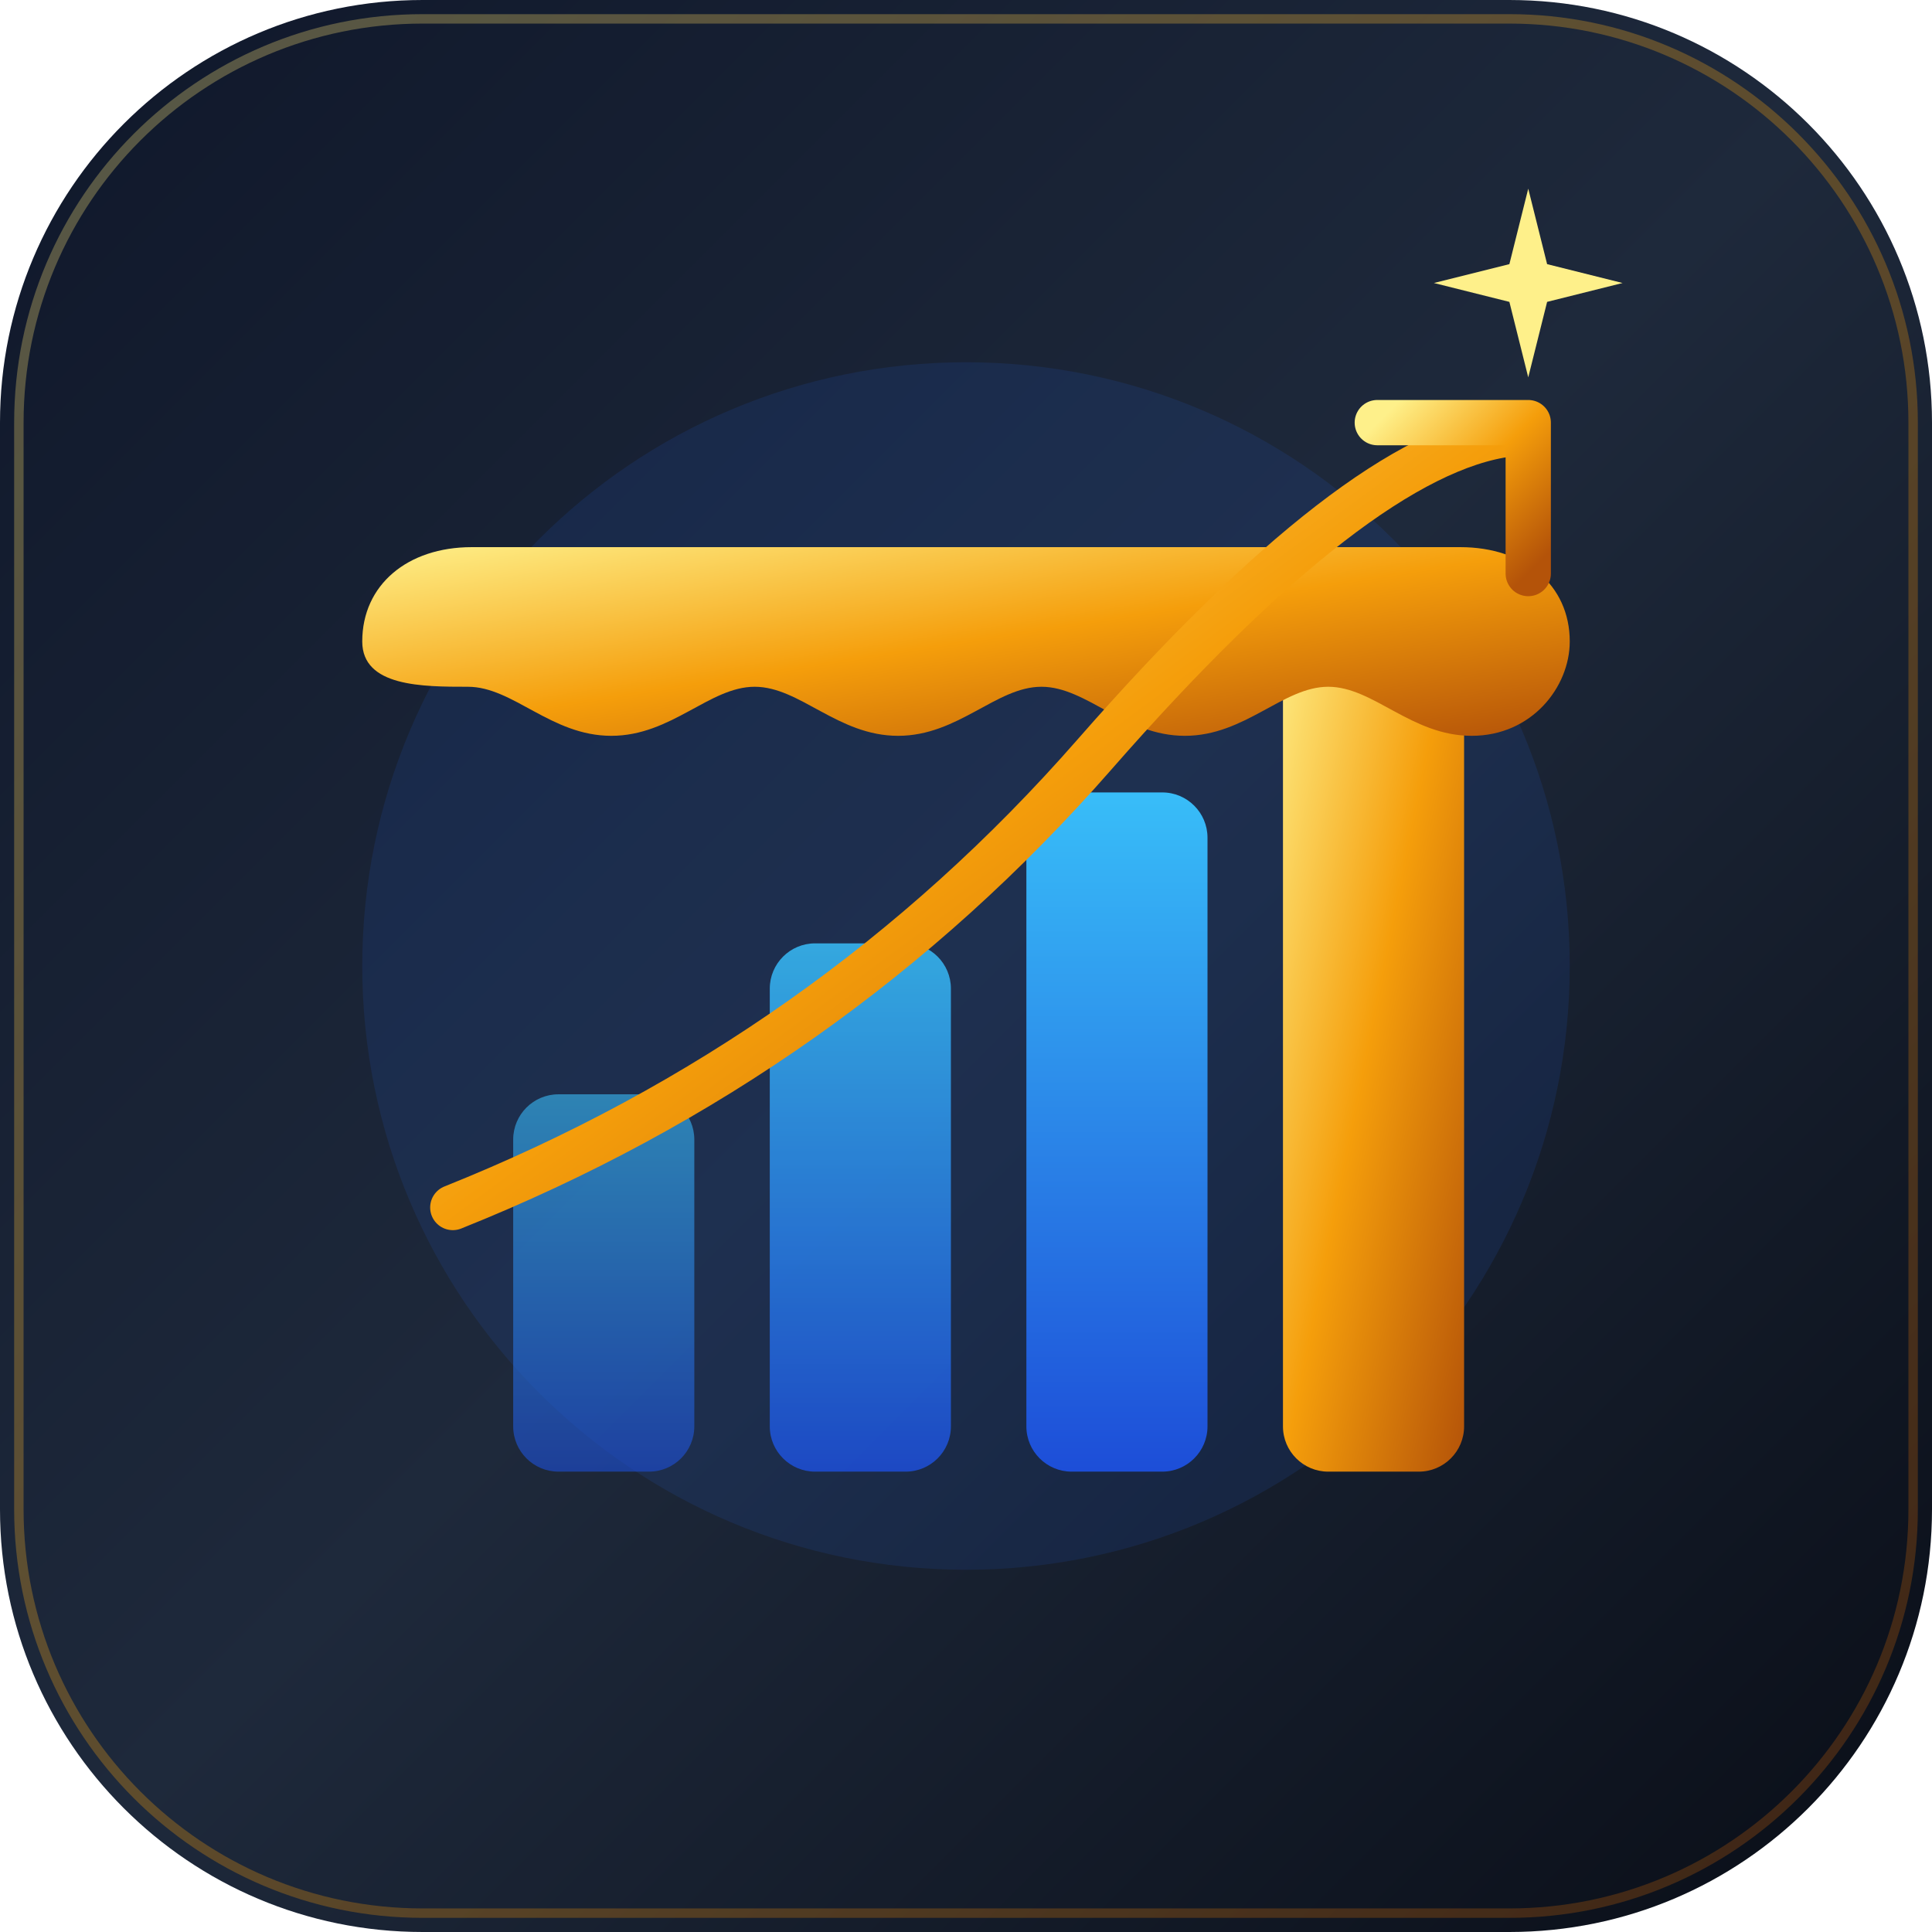
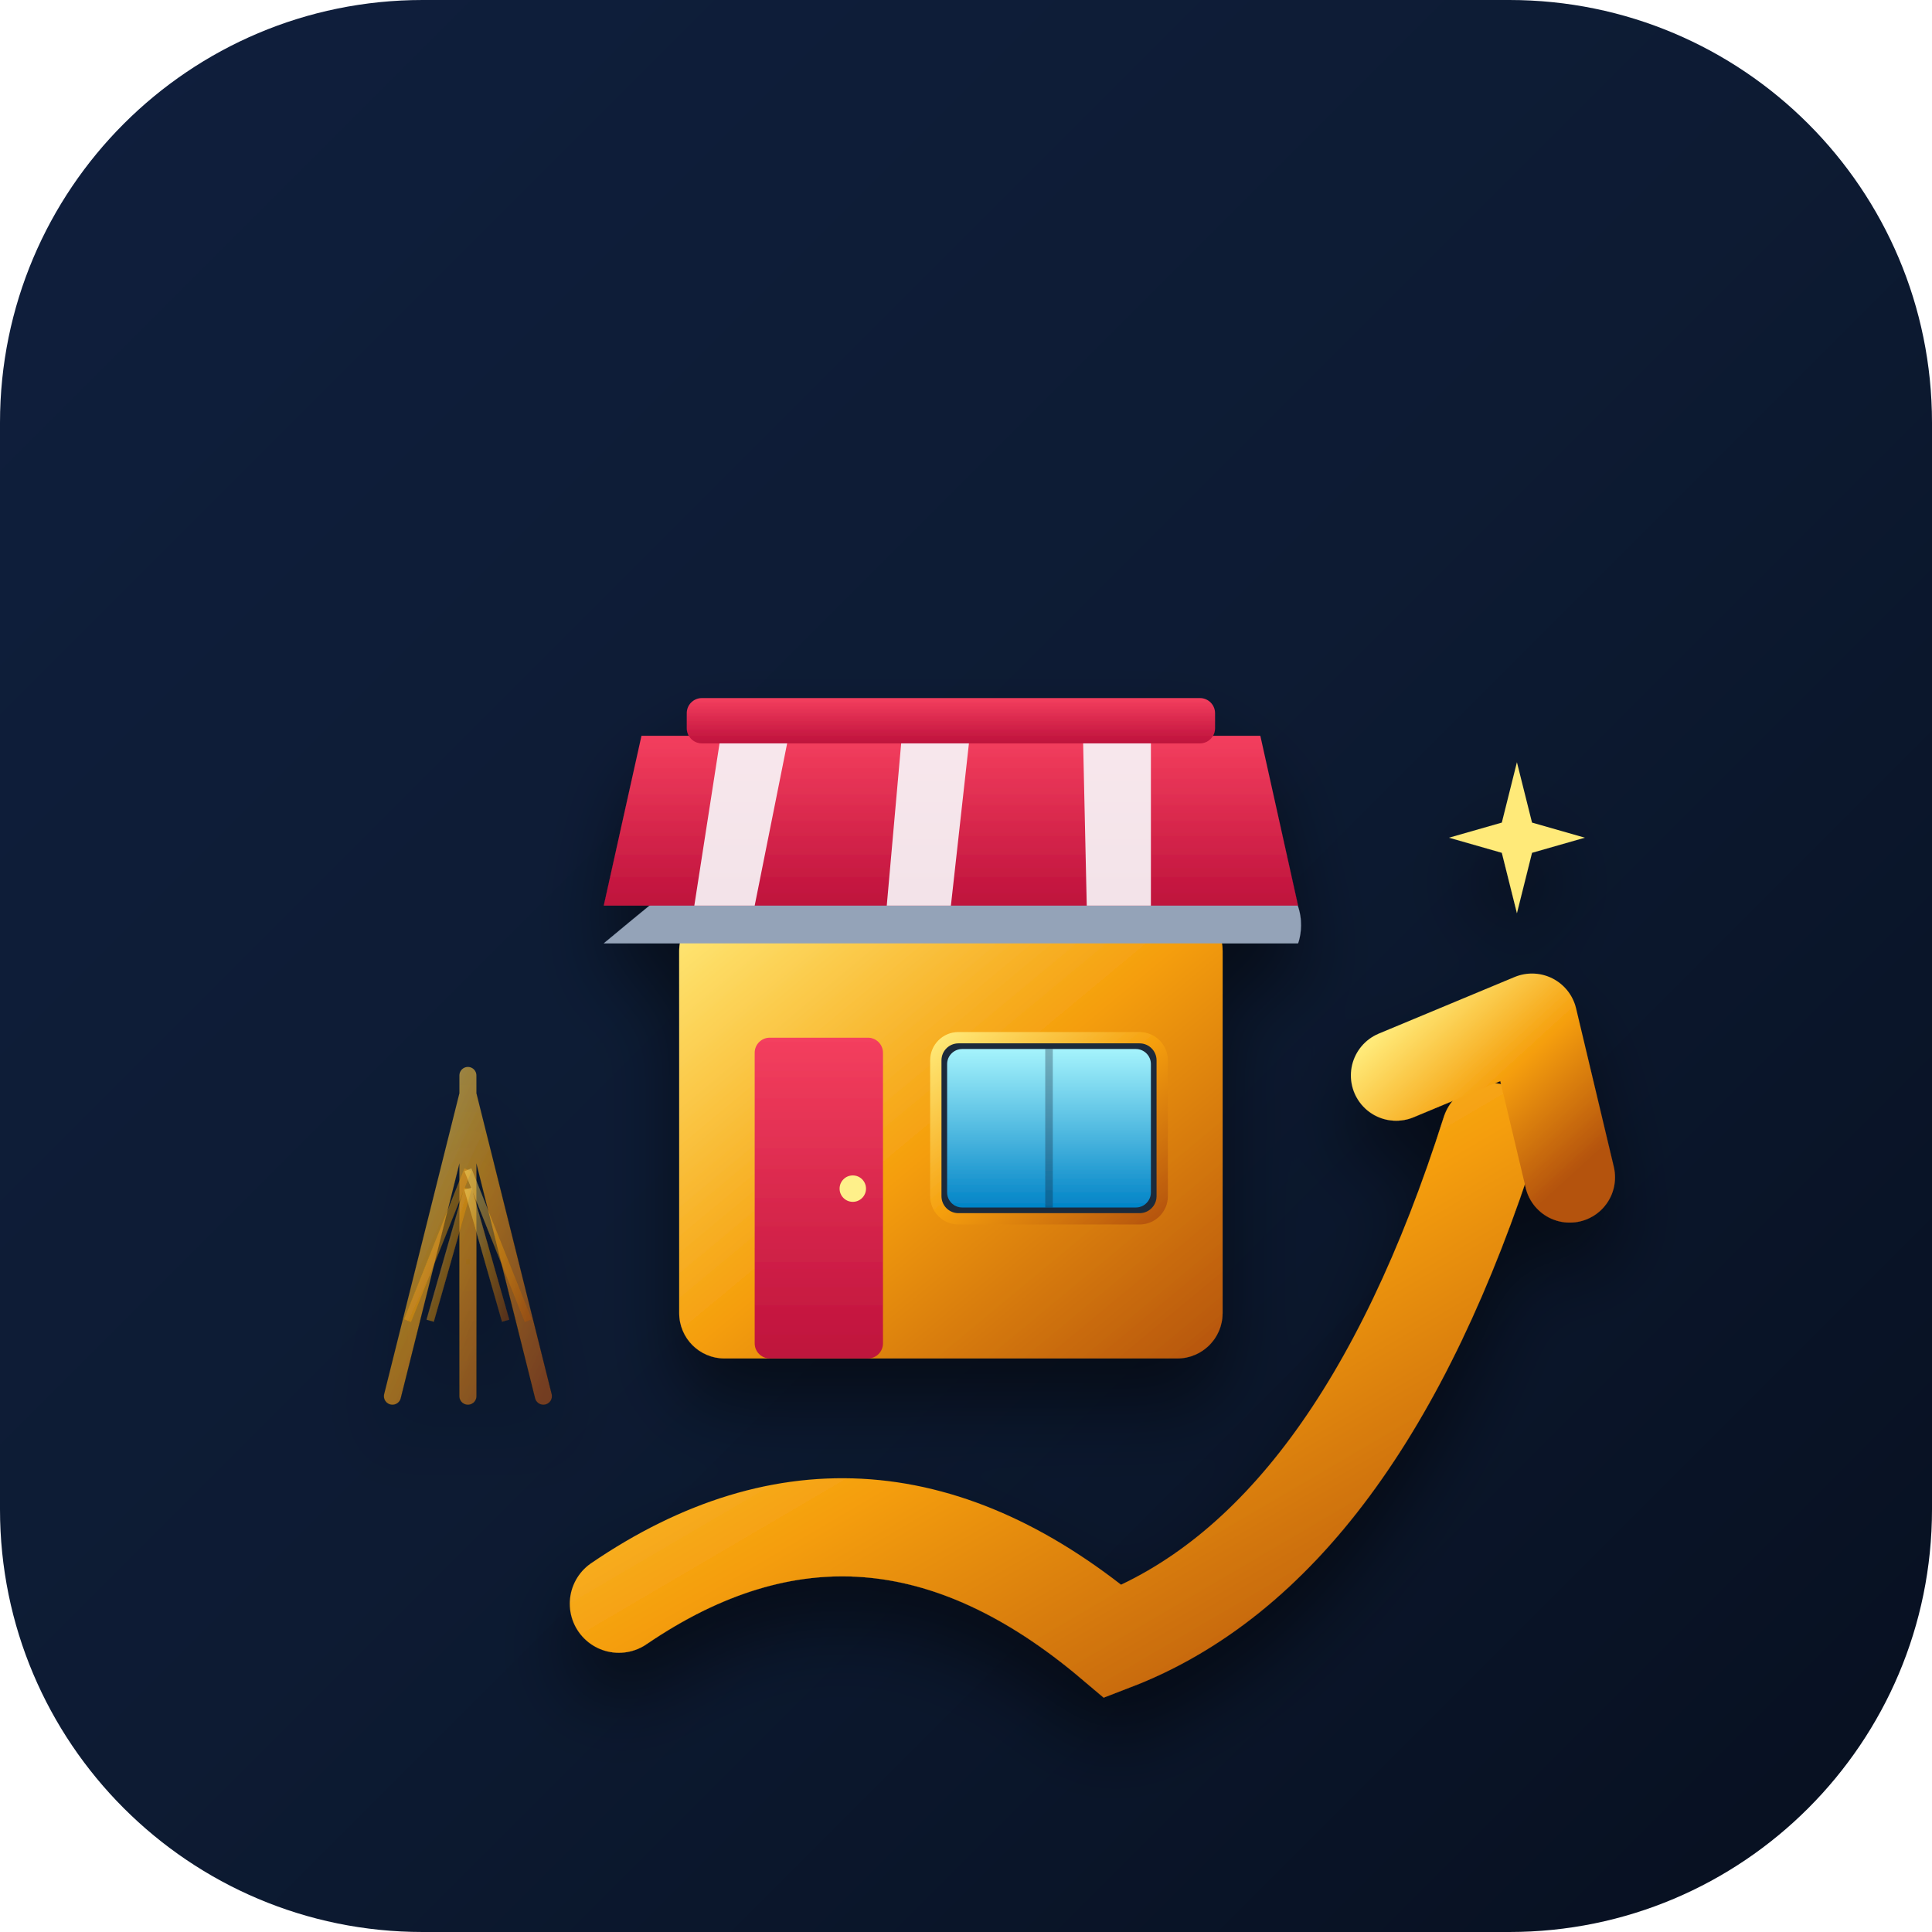
<svg xmlns="http://www.w3.org/2000/svg" viewBox="0 0 512 512" width="512" height="512">
  <defs>
-     <linearGradient id="bg" x1="0%" y1="0%" x2="100%" y2="100%">
-       <stop offset="0%" stop-color="#0f172a" />
-       <stop offset="50%" stop-color="#1e293b" />
-       <stop offset="100%" stop-color="#090d16" />
+     <linearGradient id="bgGrad" x1="0%" y1="0%" x2="100%" y2="100%">
+       <stop offset="0%" stop-color="#0f1f3d" />
+       <stop offset="50%" stop-color="#0d1b33" />
+       <stop offset="100%" stop-color="#070f1f" />
    </linearGradient>
-     <linearGradient id="gold" x1="0%" y1="0%" x2="100%" y2="100%">
-       <stop offset="0%" stop-color="#fef08a" />
+     <linearGradient id="goldGrad" x1="0%" y1="0%" x2="100%" y2="100%">
+       <stop offset="0%" stop-color="#ffea79" />
      <stop offset="50%" stop-color="#f59e0b" />
      <stop offset="100%" stop-color="#b45309" />
    </linearGradient>
-     <linearGradient id="blue" x1="0%" y1="0%" x2="0%" y2="100%">
-       <stop offset="0%" stop-color="#38bdf8" />
-       <stop offset="100%" stop-color="#1d4ed8" />
+     <linearGradient id="redGrad" x1="0%" y1="0%" x2="0%" y2="100%">
+       <stop offset="0%" stop-color="#f43f5e" />
+       <stop offset="100%" stop-color="#be123c" />
    </linearGradient>
+     <linearGradient id="windowGrad" x1="0%" y1="0%" x2="0%" y2="100%">
+       <stop offset="0%" stop-color="#a5f3fc" />
+       <stop offset="100%" stop-color="#0284c7" />
+     </linearGradient>
+     <filter id="dropShadow" x="-10%" y="-10%" width="130%" height="130%">
+       <feDropShadow dx="0" dy="12" stdDeviation="10" flood-color="#000000" flood-opacity="0.5" />
+     </filter>
  </defs>
-   <rect width="512" height="512" rx="112" fill="url(#bg)" />
-   <rect width="502" height="502" x="5" y="5" rx="107" fill="none" stroke="url(#gold)" stroke-width="2.5" opacity="0.3" />
-   <circle cx="256" cy="256" r="160" fill="#2563eb" opacity="0.12" />
-   <rect x="136" y="290" width="48" height="100" rx="12" fill="url(#blue)" opacity="0.6" />
-   <rect x="204" y="250" width="48" height="140" rx="12" fill="url(#blue)" opacity="0.85" />
-   <rect x="272" y="210" width="48" height="180" rx="12" fill="url(#blue)" />
-   <rect x="340" y="150" width="48" height="240" rx="12" fill="url(#gold)" />
-   <path d="M 96 170 C 96 155 108 145 125 145 L 387 145 C 404 145 416 155 416 170 C 416 182 406 195 390 195 C 374 195 364 182 352 182 C 340 182 330 195 314 195 C 298 195 288 182 276 182 C 264 182 254 195 238 195 C 222 195 212 182 200 182 C 188 182 178 195 162 195 C 146 195 136 182 124 182 C 112 182 96 182 96 170 Z" fill="url(#gold)" />
-   <path d="M 120 320 Q 220 280 290 200 T 400 115" fill="none" stroke="url(#gold)" stroke-width="12" stroke-linecap="round" />
-   <path d="M 365 112 L 405 112 L 405 152" fill="none" stroke="url(#gold)" stroke-width="12" stroke-linecap="round" stroke-linejoin="round" />
-   <path d="M 405 100 L 410 80 L 430 75 L 410 70 L 405 50 L 400 70 L 380 75 L 400 80 Z" fill="#fef08a" />
+   <rect width="512" height="512" rx="112" fill="url(#bgGrad)" />
+   <g filter="url(#dropShadow)">
+     <path d="M 124 370 L 124 300 M 124 285 L 124 292 M 104 370 L 124 290 L 144 370" stroke="url(#goldGrad)" stroke-width="4.5" stroke-linecap="round" fill="none" opacity="0.6" />
+     <line x1="124" y1="310" x2="108" y2="350" stroke="url(#goldGrad)" stroke-width="2" opacity="0.4" />
+     <line x1="124" y1="315" x2="114" y2="350" stroke="url(#goldGrad)" stroke-width="2" opacity="0.4" />
+     <line x1="124" y1="310" x2="140" y2="350" stroke="url(#goldGrad)" stroke-width="2" opacity="0.4" />
+     <line x1="124" y1="315" x2="134" y2="350" stroke="url(#goldGrad)" stroke-width="2" opacity="0.4" />
+     <rect x="180" y="240" width="144" height="120" rx="12" fill="url(#goldGrad)" />
+     <rect x="200" y="275" width="34" height="85" rx="4" fill="url(#redGrad)" />
+     <circle cx="226" cy="315" r="3.5" fill="#fef08a" />
+     <rect x="248" y="275" width="60" height="48" rx="6" fill="#1e293b" stroke="url(#goldGrad)" stroke-width="3" />
+     <rect x="251" y="278" width="54" height="42" rx="4" fill="url(#windowGrad)" />
+     <line x1="278" y1="278" x2="278" y2="320" stroke="#0f172a" stroke-width="2" opacity="0.3" />
+     <path d="M 160 250 L 344 250 C 344 250 348 240 338 232 L 182 232 C 172 240 160 250 160 250 Z" fill="#94a3b8" />
+     <path d="M 160 240 L 344 240 L 334 195 L 170 195 Z" fill="url(#redGrad)" />
+     <path d="M 191 195 L 209 195 L 200 240 L 184 240 Z M 239 195 L 257 195 L 252 240 L 235 240 Z M 287 195 L 305 195 L 305 240 L 288 240 Z" fill="#f8fafc" opacity="0.9" />
+     <rect x="182" y="185" width="140" height="12" rx="4" fill="url(#redGrad)" />
+     <path d="M 164 425 Q 230 380 295 435 Q 360 410 395 300" fill="none" stroke="url(#goldGrad)" stroke-width="26" stroke-linecap="round" />
+     <path d="M 370 285 L 406 270 L 416 312" fill="none" stroke="url(#goldGrad)" stroke-width="24" stroke-linecap="round" stroke-linejoin="round" />
+     <path d="M 402 242 L 406 226 L 420 222 L 406 218 L 402 202 L 398 218 L 384 222 L 398 226 Z" fill="#ffea79" />
+   </g>
</svg>
